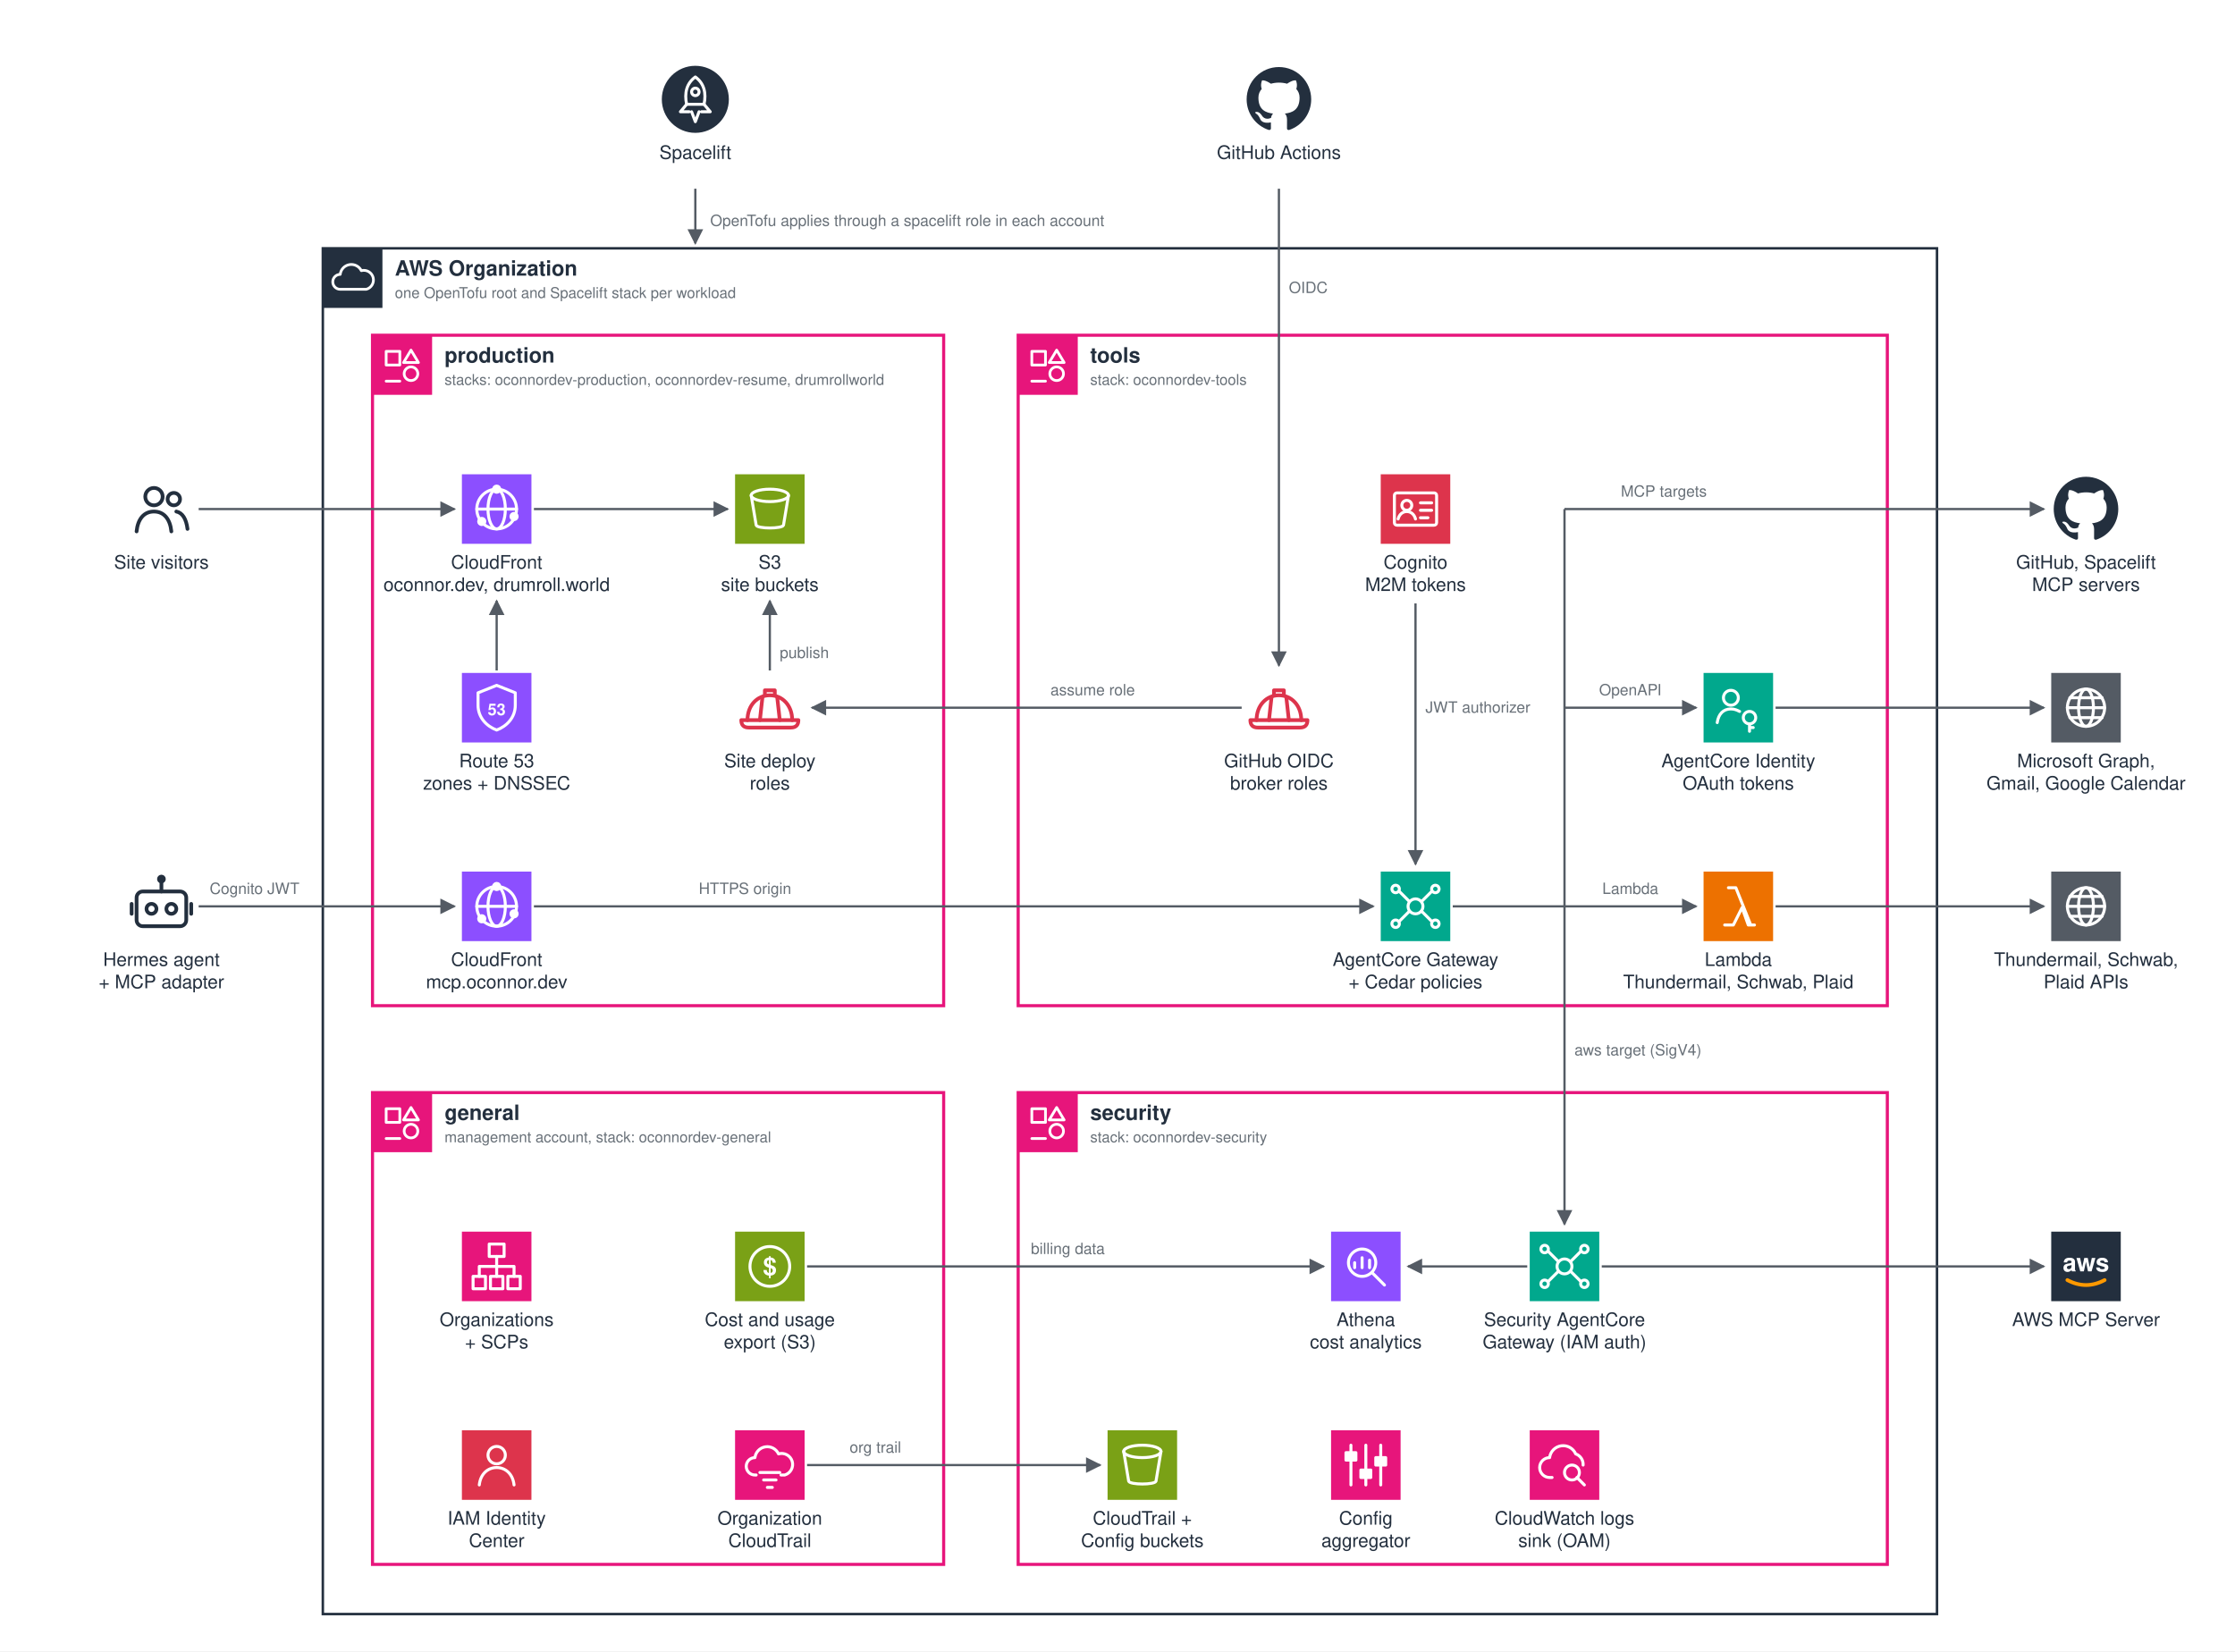
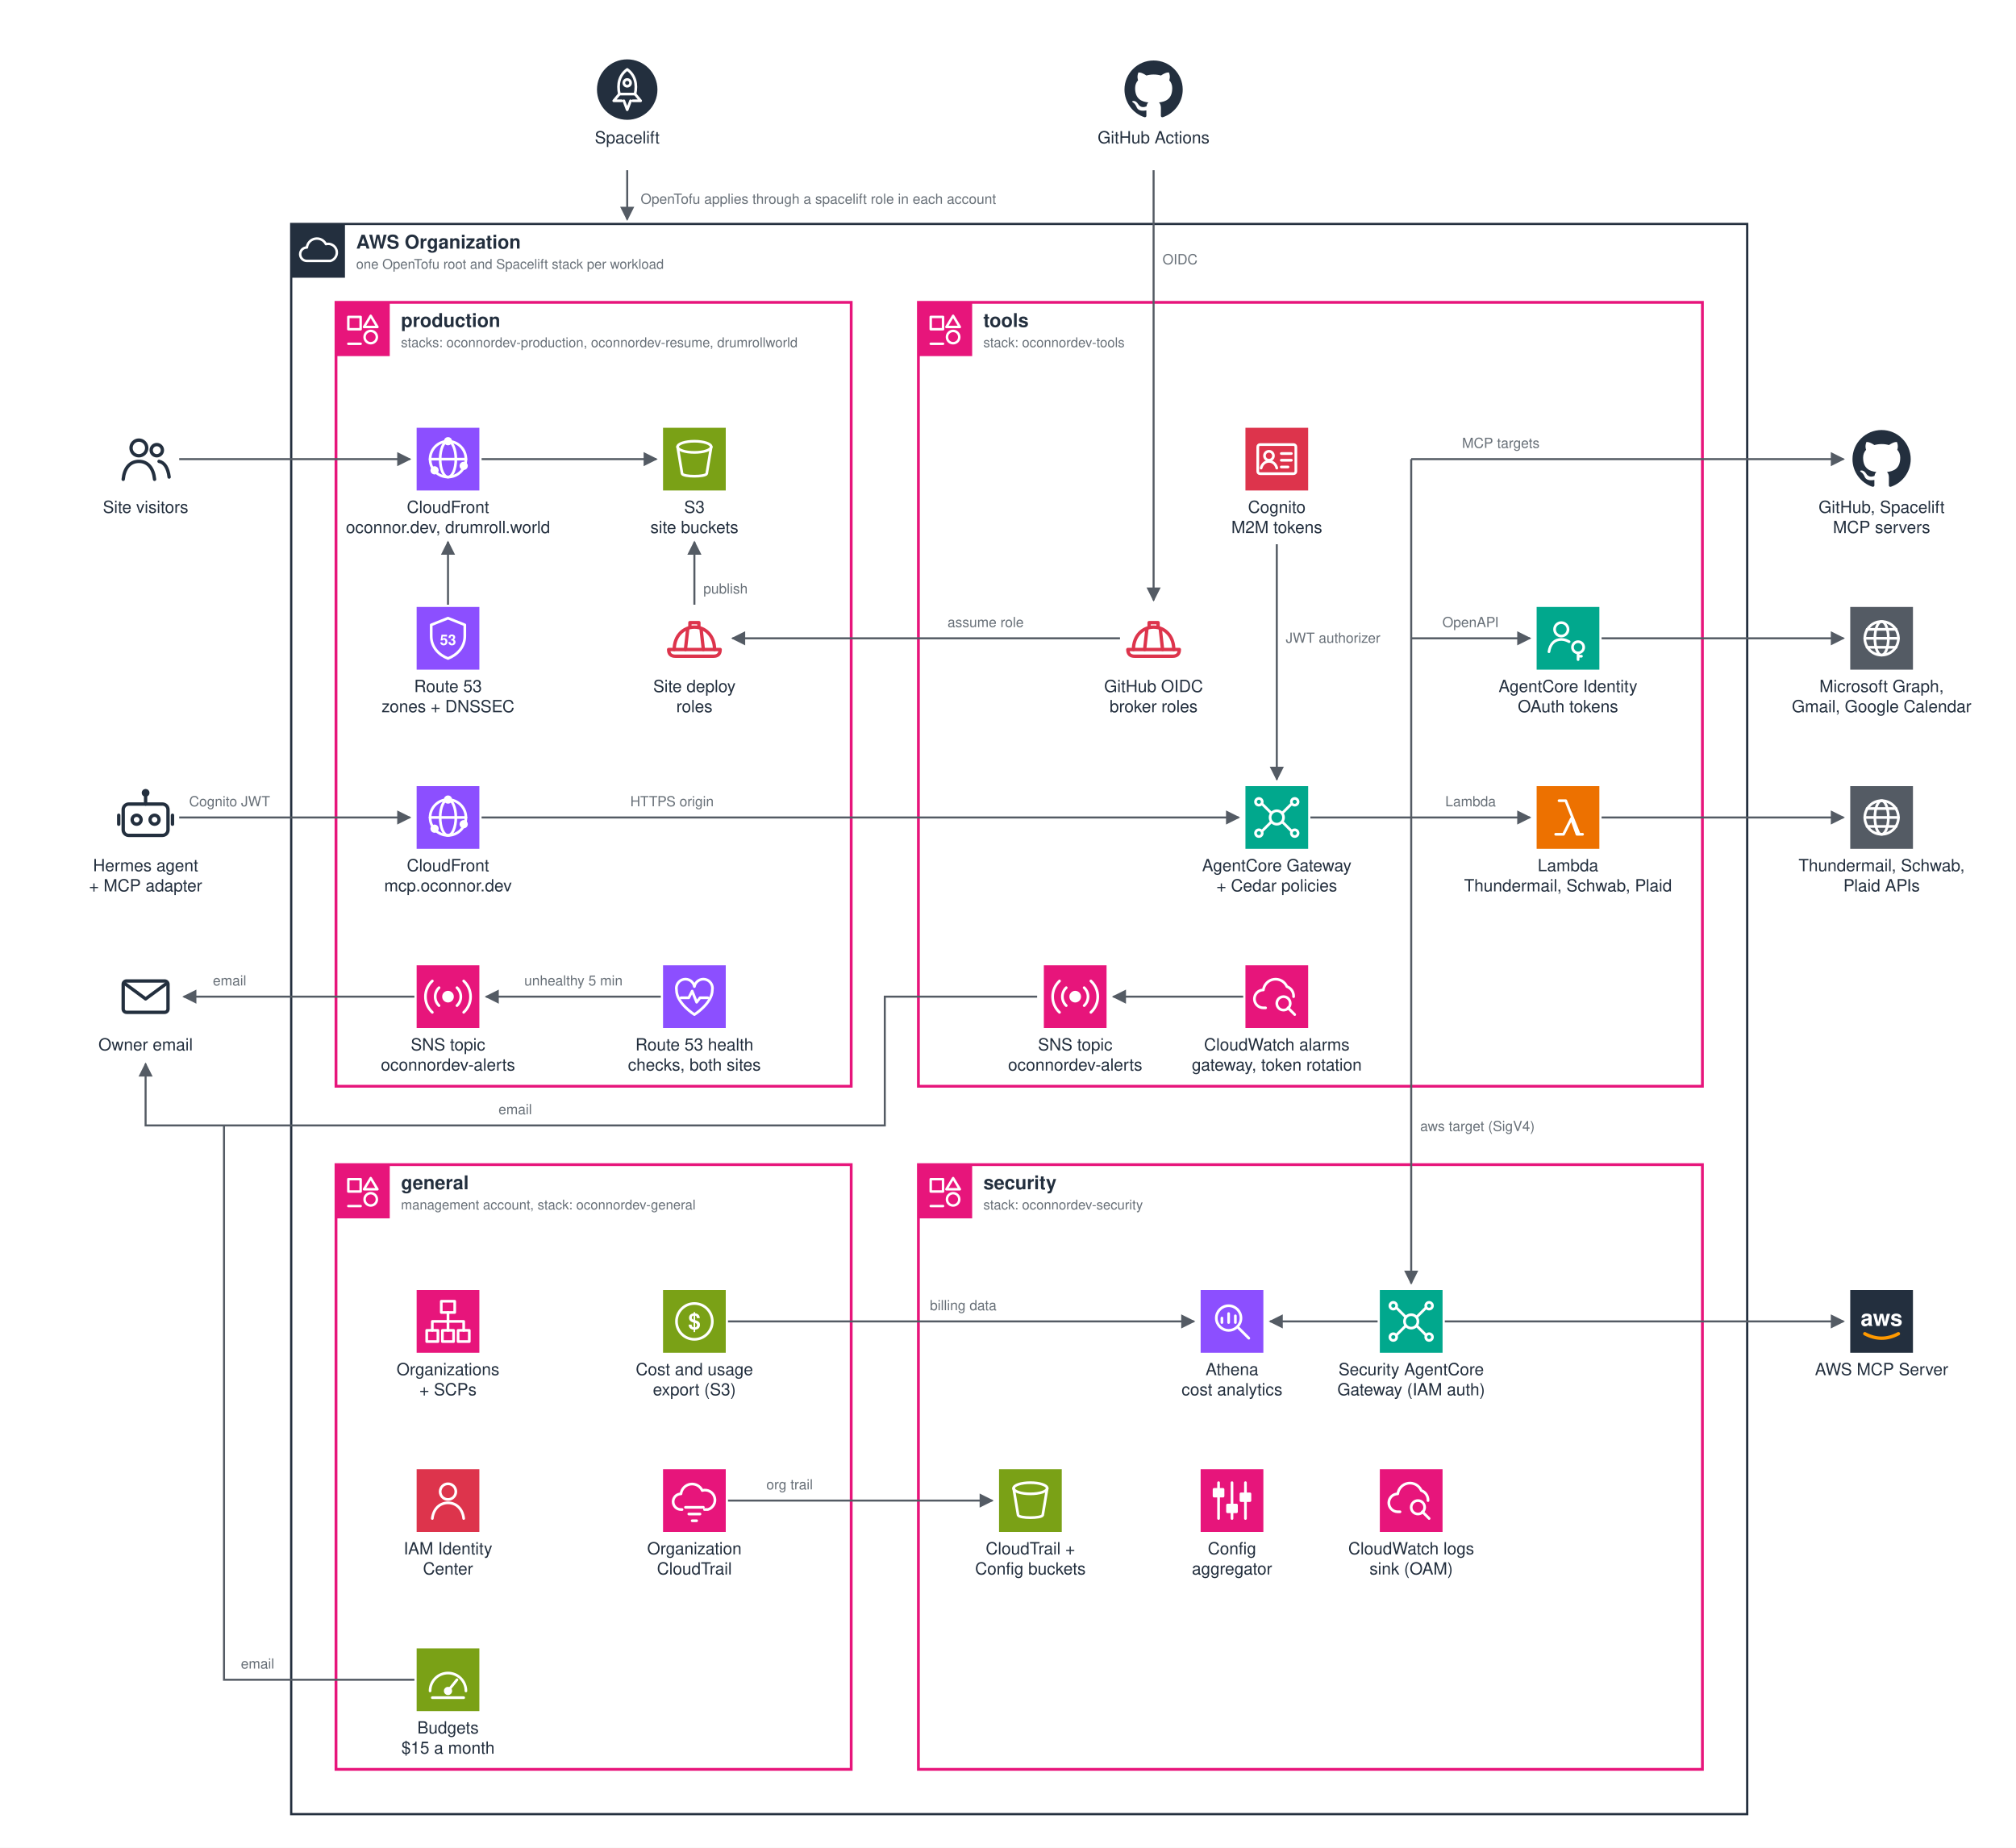
- <svg xmlns="http://www.w3.org/2000/svg" width="1800" height="1330" viewBox="0 0 1800 1330" font-family="Helvetica, Arial, sans-serif">
+ <svg xmlns="http://www.w3.org/2000/svg" width="1800" height="1650" viewBox="0 0 1800 1650" font-family="Helvetica, Arial, sans-serif">
  <defs>
    <marker id="arrow" viewBox="0 0 10 10" refX="9" refY="5" markerWidth="7" markerHeight="7" orient="auto-start-reverse">
      <path d="M0 0L10 5L0 10z" fill="#545B64" />
    </marker>
  </defs>
-   <rect width="1800" height="1330" fill="#fff" />
-   <rect x="260" y="200" width="1300" height="1100" fill="none" stroke="#232F3E" stroke-width="2" />
+   <rect width="1800" height="1650" fill="#fff" />
+   <rect x="260" y="200" width="1300" height="1420" fill="none" stroke="#232F3E" stroke-width="2" />
  <rect x="260" y="200" width="48" height="48" fill="#232F3E" />
  <g transform="translate(260,200)" fill="none" stroke="#fff" stroke-width="2.2" stroke-linecap="round" stroke-linejoin="round">
    <path d="M15 33h-1a6 6 0 010-12 9 9 0 0117-3 7 7 0 014 15z" />
  </g>
  <text x="318" y="222" font-size="17" text-anchor="start" fill="#232F3E" font-weight="600">AWS Organization</text>
  <text x="318" y="240" font-size="12" text-anchor="start" fill="#687078" font-weight="400">one OpenTofu root and Spacelift stack per workload</text>
-   <rect x="300" y="270" width="460" height="540" fill="none" stroke="#E7157B" stroke-width="2.5" />
+   <rect x="300" y="270" width="460" height="700" fill="none" stroke="#E7157B" stroke-width="2.5" />
  <rect x="300" y="270" width="48" height="48" fill="#E7157B" />
  <g transform="translate(300,270)" fill="none" stroke="#fff" stroke-width="2.2" stroke-linecap="round" stroke-linejoin="round">
    <rect x="11" y="13" width="11" height="11" />
    <path d="M31 12l6 10h-12z" />
    <circle cx="31" cy="31" r="5.5" />
    <path d="M11 37h11" />
  </g>
  <text x="358" y="292" font-size="17" text-anchor="start" fill="#232F3E" font-weight="600">production</text>
  <text x="358" y="310" font-size="12" text-anchor="start" fill="#687078" font-weight="400">stacks: oconnordev-production, oconnordev-resume, drumrollworld</text>
-   <rect x="820" y="270" width="700" height="540" fill="none" stroke="#E7157B" stroke-width="2.5" />
+   <rect x="820" y="270" width="700" height="700" fill="none" stroke="#E7157B" stroke-width="2.5" />
  <rect x="820" y="270" width="48" height="48" fill="#E7157B" />
  <g transform="translate(820,270)" fill="none" stroke="#fff" stroke-width="2.2" stroke-linecap="round" stroke-linejoin="round">
    <rect x="11" y="13" width="11" height="11" />
    <path d="M31 12l6 10h-12z" />
    <circle cx="31" cy="31" r="5.5" />
    <path d="M11 37h11" />
  </g>
  <text x="878" y="292" font-size="17" text-anchor="start" fill="#232F3E" font-weight="600">tools</text>
  <text x="878" y="310" font-size="12" text-anchor="start" fill="#687078" font-weight="400">stack: oconnordev-tools</text>
-   <rect x="300" y="880" width="460" height="380" fill="none" stroke="#E7157B" stroke-width="2.5" />
-   <rect x="300" y="880" width="48" height="48" fill="#E7157B" />
-   <g transform="translate(300,880)" fill="none" stroke="#fff" stroke-width="2.2" stroke-linecap="round" stroke-linejoin="round">
+   <rect x="300" y="1040" width="460" height="540" fill="none" stroke="#E7157B" stroke-width="2.5" />
+   <rect x="300" y="1040" width="48" height="48" fill="#E7157B" />
+   <g transform="translate(300,1040)" fill="none" stroke="#fff" stroke-width="2.2" stroke-linecap="round" stroke-linejoin="round">
    <rect x="11" y="13" width="11" height="11" />
    <path d="M31 12l6 10h-12z" />
    <circle cx="31" cy="31" r="5.5" />
    <path d="M11 37h11" />
  </g>
-   <text x="358" y="902" font-size="17" text-anchor="start" fill="#232F3E" font-weight="600">general</text>
-   <text x="358" y="920" font-size="12" text-anchor="start" fill="#687078" font-weight="400">management account, stack: oconnordev-general</text>
-   <rect x="820" y="880" width="700" height="380" fill="none" stroke="#E7157B" stroke-width="2.5" />
-   <rect x="820" y="880" width="48" height="48" fill="#E7157B" />
-   <g transform="translate(820,880)" fill="none" stroke="#fff" stroke-width="2.2" stroke-linecap="round" stroke-linejoin="round">
+   <text x="358" y="1062" font-size="17" text-anchor="start" fill="#232F3E" font-weight="600">general</text>
+   <text x="358" y="1080" font-size="12" text-anchor="start" fill="#687078" font-weight="400">management account, stack: oconnordev-general</text>
+   <rect x="820" y="1040" width="700" height="540" fill="none" stroke="#E7157B" stroke-width="2.5" />
+   <rect x="820" y="1040" width="48" height="48" fill="#E7157B" />
+   <g transform="translate(820,1040)" fill="none" stroke="#fff" stroke-width="2.2" stroke-linecap="round" stroke-linejoin="round">
    <rect x="11" y="13" width="11" height="11" />
    <path d="M31 12l6 10h-12z" />
    <circle cx="31" cy="31" r="5.5" />
    <path d="M11 37h11" />
  </g>
-   <text x="878" y="902" font-size="17" text-anchor="start" fill="#232F3E" font-weight="600">security</text>
-   <text x="878" y="920" font-size="12" text-anchor="start" fill="#687078" font-weight="400">stack: oconnordev-security</text>
+   <text x="878" y="1062" font-size="17" text-anchor="start" fill="#232F3E" font-weight="600">security</text>
+   <text x="878" y="1080" font-size="12" text-anchor="start" fill="#687078" font-weight="400">stack: oconnordev-security</text>
  <g transform="translate(102.0,382.0)" fill="none" stroke="#232F3E" stroke-width="3" stroke-linecap="round" stroke-linejoin="round">
    <circle cx="22" cy="18" r="7" />
    <path d="M8 46c1-10 6-16 14-16s13 6 14 16" />
    <circle cx="38" cy="20" r="5" />
    <path d="M40 30c5 1 8 6 9 14" />
  </g>
  <text x="130" y="458" font-size="15" text-anchor="middle" fill="#232F3E" font-weight="400">Site visitors</text>
  <g transform="translate(102.0,702.0)" fill="none" stroke="#232F3E" stroke-width="3" stroke-linecap="round" stroke-linejoin="round">
    <rect x="8" y="16" width="40" height="28" rx="5" />
    <circle cx="20" cy="30" r="4" />
    <circle cx="36" cy="30" r="4" />
    <path d="M28 16V8" />
    <circle cx="28" cy="6" r="2" fill="#232F3E" />
    <path d="M4 26v8M52 26v8" />
  </g>
  <text x="130" y="778" font-size="15" text-anchor="middle" fill="#232F3E" font-weight="400">Hermes agent</text>
  <text x="130" y="796" font-size="15" text-anchor="middle" fill="#232F3E" font-weight="400">+ MCP adapter</text>
+   <g transform="translate(102.0,862.0)" fill="none" stroke="#232F3E" stroke-width="3" stroke-linecap="round" stroke-linejoin="round">
+     <rect x="8" y="14" width="40" height="28" rx="3" />
+     <path d="M9 16l19 14 19-14" />
+   </g>
+   <text x="130" y="938" font-size="15" text-anchor="middle" fill="#232F3E" font-weight="400">Owner email</text>
  <g transform="translate(532.0,52.0)">
    <circle cx="28" cy="28" r="27" fill="#232F3E" />
    <g transform="translate(0,0)" fill="none" stroke="#fff" stroke-width="2.4" stroke-linecap="round" stroke-linejoin="round">
      <path d="M28 10c7 5 9 13 7 22h-14c-2-9 0-17 7-22z" />
      <circle cx="28" cy="22" r="3" />
      <path d="M21 32l-5 6h7M35 32l5 6h-7M25 38l3 8 3-8" />
    </g>
  </g>
  <text x="560" y="128" font-size="15" text-anchor="middle" fill="#232F3E" font-weight="400">Spacelift</text>
  <g transform="translate(1004,54) scale(3.25)">
    <path fill="#232F3E" d="M8 0C3.58 0 0 3.58 0 8c0 3.54 2.29 6.53 5.47 7.59.4.07.55-.17.55-.38 0-.19-.01-.82-.01-1.49-2.01.37-2.53-.49-2.69-.94-.09-.23-.48-.94-.82-1.13-.28-.15-.68-.52-.01-.53.63-.01 1.08.58 1.23.82.72 1.21 1.87.87 2.33.66.07-.52.28-.87.51-1.07-1.78-.2-3.64-.89-3.64-3.95 0-.87.31-1.59.82-2.15-.08-.2-.36-1.02.08-2.12 0 0 .67-.21 2.2.82.64-.18 1.32-.27 2-.27.68 0 1.36.09 2 .27 1.53-1.04 2.2-.82 2.2-.82.44 1.1.16 1.92.08 2.12.51.56.82 1.27.82 2.15 0 3.07-1.87 3.75-3.65 3.95.29.25.54.73.54 1.48 0 1.07-.01 1.93-.01 2.2 0 .21.15.46.55.38A8.013 8.013 0 0016 8c0-4.42-3.58-8-8-8z" />
  </g>
  <text x="1030" y="128" font-size="15" text-anchor="middle" fill="#232F3E" font-weight="400">GitHub Actions</text>
  <g transform="translate(1654,384) scale(3.25)">
    <path fill="#232F3E" d="M8 0C3.58 0 0 3.58 0 8c0 3.54 2.29 6.53 5.47 7.59.4.07.55-.17.55-.38 0-.19-.01-.82-.01-1.49-2.01.37-2.53-.49-2.69-.94-.09-.23-.48-.94-.82-1.13-.28-.15-.68-.52-.01-.53.63-.01 1.08.58 1.23.82.72 1.21 1.87.87 2.33.66.07-.52.28-.87.51-1.07-1.78-.2-3.64-.89-3.64-3.95 0-.87.31-1.59.82-2.15-.08-.2-.36-1.02.08-2.12 0 0 .67-.21 2.2.82.64-.18 1.32-.27 2-.27.68 0 1.36.09 2 .27 1.53-1.04 2.2-.82 2.2-.82.44 1.1.16 1.92.08 2.12.51.56.82 1.27.82 2.15 0 3.07-1.87 3.75-3.65 3.95.29.25.54.73.54 1.48 0 1.07-.01 1.93-.01 2.2 0 .21.15.46.55.38A8.013 8.013 0 0016 8c0-4.42-3.58-8-8-8z" />
  </g>
  <text x="1680" y="458" font-size="15" text-anchor="middle" fill="#232F3E" font-weight="400">GitHub, Spacelift</text>
  <text x="1680" y="476" font-size="15" text-anchor="middle" fill="#232F3E" font-weight="400">MCP servers</text>
  <g>
    <rect x="1652.0" y="542.0" width="56" height="56" fill="#545B64" />
    <g transform="translate(1652.0,542.0)" fill="none" stroke="#fff" stroke-width="2.4" stroke-linecap="round" stroke-linejoin="round">
      <circle cx="28" cy="28" r="15" />
      <ellipse cx="28" cy="28" rx="6" ry="15" />
      <path d="M13 28h30M15 20h26M15 36h26" />
    </g>
  </g>
  <text x="1680" y="618" font-size="15" text-anchor="middle" fill="#232F3E" font-weight="400">Microsoft Graph,</text>
  <text x="1680" y="636" font-size="15" text-anchor="middle" fill="#232F3E" font-weight="400">Gmail, Google Calendar</text>
  <g>
    <rect x="1652.0" y="702.0" width="56" height="56" fill="#545B64" />
    <g transform="translate(1652.0,702.0)" fill="none" stroke="#fff" stroke-width="2.4" stroke-linecap="round" stroke-linejoin="round">
      <circle cx="28" cy="28" r="15" />
      <ellipse cx="28" cy="28" rx="6" ry="15" />
      <path d="M13 28h30M15 20h26M15 36h26" />
    </g>
  </g>
  <text x="1680" y="778" font-size="15" text-anchor="middle" fill="#232F3E" font-weight="400">Thundermail, Schwab,</text>
  <text x="1680" y="796" font-size="15" text-anchor="middle" fill="#232F3E" font-weight="400">Plaid APIs</text>
  <g>
-     <rect x="1652.0" y="992.0" width="56" height="56" fill="#232F3E" />
-     <text x="1680" y="1024" font-size="20" font-weight="700" fill="#fff" text-anchor="middle" font-family="Helvetica, Arial, sans-serif">aws</text>
-     <path d="M1665 1031q15 8 30 0" fill="none" stroke="#FF9900" stroke-width="3" stroke-linecap="round" />
-   </g>
-   <text x="1680" y="1068" font-size="15" text-anchor="middle" fill="#232F3E" font-weight="400">AWS MCP Server</text>
+     <rect x="1652.0" y="1152.0" width="56" height="56" fill="#232F3E" />
+     <text x="1680" y="1184" font-size="20" font-weight="700" fill="#fff" text-anchor="middle" font-family="Helvetica, Arial, sans-serif">aws</text>
+     <path d="M1665 1191q15 8 30 0" fill="none" stroke="#FF9900" stroke-width="3" stroke-linecap="round" />
+   </g>
+   <text x="1680" y="1228" font-size="15" text-anchor="middle" fill="#232F3E" font-weight="400">AWS MCP Server</text>
  <g>
    <rect x="372.0" y="382.0" width="56" height="56" fill="#8C4FFF" />
    <g transform="translate(372.0,382.0)" fill="none" stroke="#fff" stroke-width="2.4" stroke-linecap="round" stroke-linejoin="round">
      <circle cx="28" cy="28" r="16" />
      <ellipse cx="28" cy="28" rx="7" ry="16" />
      <path d="M12 28h32" />
      <circle cx="28" cy="12" r="2.5" fill="#fff" />
      <circle cx="42" cy="34" r="2.5" fill="#fff" />
      <circle cx="16" cy="38" r="2.5" fill="#fff" />
    </g>
  </g>
  <text x="400" y="458" font-size="15" text-anchor="middle" fill="#232F3E" font-weight="400">CloudFront</text>
  <text x="400" y="476" font-size="15" text-anchor="middle" fill="#232F3E" font-weight="400">oconnor.dev, drumroll.world</text>
  <g>
    <rect x="592.0" y="382.0" width="56" height="56" fill="#7AA116" />
    <g transform="translate(592.0,382.0)" fill="none" stroke="#fff" stroke-width="2.4" stroke-linecap="round" stroke-linejoin="round">
      <ellipse cx="28" cy="17" rx="15" ry="5" />
      <path d="M13 17l4 24c1 3 21 3 22 0l4-24" />
    </g>
  </g>
  <text x="620" y="458" font-size="15" text-anchor="middle" fill="#232F3E" font-weight="400">S3</text>
  <text x="620" y="476" font-size="15" text-anchor="middle" fill="#232F3E" font-weight="400">site buckets</text>
  <g>
    <rect x="372.0" y="542.0" width="56" height="56" fill="#8C4FFF" />
    <g transform="translate(372.0,542.0)" fill="none" stroke="#fff" stroke-width="2.4" stroke-linecap="round" stroke-linejoin="round">
      <path d="M28 10l15 6v10c0 10-7 17-15 20-8-3-15-10-15-20V16z" />
      <text x="28" y="34" font-size="13" font-weight="700" fill="#fff" stroke="none" text-anchor="middle" font-family="Helvetica, Arial, sans-serif">53</text>
    </g>
  </g>
  <text x="400" y="618" font-size="15" text-anchor="middle" fill="#232F3E" font-weight="400">Route 53</text>
  <text x="400" y="636" font-size="15" text-anchor="middle" fill="#232F3E" font-weight="400">zones + DNSSEC</text>
  <g transform="translate(592.0,542.0)" fill="none" stroke="#DD344C" stroke-width="3" stroke-linecap="round" stroke-linejoin="round">
    <path d="M10 38c0-12 8-20 18-20s18 8 18 20" />
    <path d="M24 18v-4h8v4" />
    <path d="M5 38h46c0 4-2 6-6 6H11c-4 0-6-2-6-6z" />
    <path d="M22 20l-2 18M34 20l2 18" />
  </g>
  <text x="620" y="618" font-size="15" text-anchor="middle" fill="#232F3E" font-weight="400">Site deploy</text>
  <text x="620" y="636" font-size="15" text-anchor="middle" fill="#232F3E" font-weight="400">roles</text>
  <g>
    <rect x="372.0" y="702.0" width="56" height="56" fill="#8C4FFF" />
    <g transform="translate(372.0,702.0)" fill="none" stroke="#fff" stroke-width="2.4" stroke-linecap="round" stroke-linejoin="round">
      <circle cx="28" cy="28" r="16" />
      <ellipse cx="28" cy="28" rx="7" ry="16" />
      <path d="M12 28h32" />
      <circle cx="28" cy="12" r="2.5" fill="#fff" />
      <circle cx="42" cy="34" r="2.5" fill="#fff" />
      <circle cx="16" cy="38" r="2.5" fill="#fff" />
    </g>
  </g>
  <text x="400" y="778" font-size="15" text-anchor="middle" fill="#232F3E" font-weight="400">CloudFront</text>
  <text x="400" y="796" font-size="15" text-anchor="middle" fill="#232F3E" font-weight="400">mcp.oconnor.dev</text>
+   <g>
+     <rect x="372.0" y="862.0" width="56" height="56" fill="#E7157B" />
+     <g transform="translate(372.0,862.0)" fill="none" stroke="#fff" stroke-width="2.4" stroke-linecap="round" stroke-linejoin="round">
+       <circle cx="28" cy="28" r="4" fill="#fff" />
+       <path d="M20 20a11 11 0 000 16M36 20a11 11 0 010 16" />
+       <path d="M14 14a19 19 0 000 28M42 14a19 19 0 010 28" />
+     </g>
+   </g>
+   <text x="400" y="938" font-size="15" text-anchor="middle" fill="#232F3E" font-weight="400">SNS topic</text>
+   <text x="400" y="956" font-size="15" text-anchor="middle" fill="#232F3E" font-weight="400">oconnordev-alerts</text>
+   <g>
+     <rect x="592.0" y="862.0" width="56" height="56" fill="#8C4FFF" />
+     <g transform="translate(592.0,862.0)" fill="none" stroke="#fff" stroke-width="2.4" stroke-linecap="round" stroke-linejoin="round">
+       <path d="M28 44S12 34 12 22a8 8 0 0116-3 8 8 0 0116 3c0 12-16 22-16 22z" />
+       <path d="M16 29h7l3-6 4 10 3-4h7" />
+     </g>
+   </g>
+   <text x="620" y="938" font-size="15" text-anchor="middle" fill="#232F3E" font-weight="400">Route 53 health</text>
+   <text x="620" y="956" font-size="15" text-anchor="middle" fill="#232F3E" font-weight="400">checks, both sites</text>
  <g transform="translate(1002.0,542.0)" fill="none" stroke="#DD344C" stroke-width="3" stroke-linecap="round" stroke-linejoin="round">
    <path d="M10 38c0-12 8-20 18-20s18 8 18 20" />
    <path d="M24 18v-4h8v4" />
    <path d="M5 38h46c0 4-2 6-6 6H11c-4 0-6-2-6-6z" />
    <path d="M22 20l-2 18M34 20l2 18" />
  </g>
  <text x="1030" y="618" font-size="15" text-anchor="middle" fill="#232F3E" font-weight="400">GitHub OIDC</text>
  <text x="1030" y="636" font-size="15" text-anchor="middle" fill="#232F3E" font-weight="400">broker roles</text>
  <g>
    <rect x="1112.0" y="382.0" width="56" height="56" fill="#DD344C" />
    <g transform="translate(1112.0,382.0)" fill="none" stroke="#fff" stroke-width="2.4" stroke-linecap="round" stroke-linejoin="round">
      <rect x="11" y="15" width="34" height="26" rx="2" />
      <circle cx="21" cy="25" r="4" />
      <path d="M14 36c1-4 4-6 7-6s6 2 7 6M32 23h9M32 29h9M32 35h6" />
    </g>
  </g>
  <text x="1140" y="458" font-size="15" text-anchor="middle" fill="#232F3E" font-weight="400">Cognito</text>
  <text x="1140" y="476" font-size="15" text-anchor="middle" fill="#232F3E" font-weight="400">M2M tokens</text>
  <g>
    <rect x="1112.0" y="702.0" width="56" height="56" fill="#01A88D" />
    <g transform="translate(1112.0,702.0)" fill="none" stroke="#fff" stroke-width="2.4" stroke-linecap="round" stroke-linejoin="round">
      <circle cx="28" cy="28" r="6" />
      <circle cx="12" cy="14" r="3" />
      <circle cx="44" cy="14" r="3" />
      <circle cx="12" cy="42" r="3" />
      <circle cx="44" cy="42" r="3" />
      <path d="M15 16l8 8M41 16l-8 8M15 40l8-8M41 40l-8-8" />
    </g>
  </g>
  <text x="1140" y="778" font-size="15" text-anchor="middle" fill="#232F3E" font-weight="400">AgentCore Gateway</text>
  <text x="1140" y="796" font-size="15" text-anchor="middle" fill="#232F3E" font-weight="400">+ Cedar policies</text>
  <g>
    <rect x="1372.0" y="542.0" width="56" height="56" fill="#01A88D" />
    <g transform="translate(1372.0,542.0)" fill="none" stroke="#fff" stroke-width="2.4" stroke-linecap="round" stroke-linejoin="round">
      <circle cx="22" cy="20" r="6" />
      <path d="M11 40c1-7 5-11 11-11 3 0 5 1 7 2" />
      <circle cx="37" cy="36" r="5" />
      <path d="M37 41v6M37 44h3" />
    </g>
  </g>
  <text x="1400" y="618" font-size="15" text-anchor="middle" fill="#232F3E" font-weight="400">AgentCore Identity</text>
  <text x="1400" y="636" font-size="15" text-anchor="middle" fill="#232F3E" font-weight="400">OAuth tokens</text>
  <g>
    <rect x="1372.0" y="702.0" width="56" height="56" fill="#ED7100" />
    <g transform="translate(1372.0,702.0)" fill="none" stroke="#fff" stroke-width="2.4" stroke-linecap="round" stroke-linejoin="round">
      <path d="M17 43h7l7-14 5 14h5M20 13h6l12 30" />
    </g>
  </g>
  <text x="1400" y="778" font-size="15" text-anchor="middle" fill="#232F3E" font-weight="400">Lambda</text>
  <text x="1400" y="796" font-size="15" text-anchor="middle" fill="#232F3E" font-weight="400">Thundermail, Schwab, Plaid</text>
  <g>
-     <rect x="372.0" y="992.0" width="56" height="56" fill="#E7157B" />
-     <g transform="translate(372.0,992.0)" fill="none" stroke="#fff" stroke-width="2.4" stroke-linecap="round" stroke-linejoin="round">
+     <rect x="932.0" y="862.0" width="56" height="56" fill="#E7157B" />
+     <g transform="translate(932.0,862.0)" fill="none" stroke="#fff" stroke-width="2.4" stroke-linecap="round" stroke-linejoin="round">
+       <circle cx="28" cy="28" r="4" fill="#fff" />
+       <path d="M20 20a11 11 0 000 16M36 20a11 11 0 010 16" />
+       <path d="M14 14a19 19 0 000 28M42 14a19 19 0 010 28" />
+     </g>
+   </g>
+   <text x="960" y="938" font-size="15" text-anchor="middle" fill="#232F3E" font-weight="400">SNS topic</text>
+   <text x="960" y="956" font-size="15" text-anchor="middle" fill="#232F3E" font-weight="400">oconnordev-alerts</text>
+   <g>
+     <rect x="1112.0" y="862.0" width="56" height="56" fill="#E7157B" />
+     <g transform="translate(1112.0,862.0)" fill="none" stroke="#fff" stroke-width="2.4" stroke-linecap="round" stroke-linejoin="round">
+       <path d="M18 38h-2a8 8 0 010-16 11 11 0 0121-3 9 9 0 016 9" />
+       <circle cx="34" cy="34" r="6" />
+       <path d="M38 38l6 6" />
+     </g>
+   </g>
+   <text x="1140" y="938" font-size="15" text-anchor="middle" fill="#232F3E" font-weight="400">CloudWatch alarms</text>
+   <text x="1140" y="956" font-size="15" text-anchor="middle" fill="#232F3E" font-weight="400">gateway, token rotation</text>
+   <g>
+     <rect x="372.0" y="1152.0" width="56" height="56" fill="#E7157B" />
+     <g transform="translate(372.0,1152.0)" fill="none" stroke="#fff" stroke-width="2.4" stroke-linecap="round" stroke-linejoin="round">
      <rect x="22" y="10" width="12" height="10" />
      <rect x="9" y="36" width="10" height="10" />
      <rect x="23" y="36" width="10" height="10" />
      <rect x="37" y="36" width="10" height="10" />
      <path d="M28 20v8M14 36v-8h28v8M28 28v8" />
    </g>
  </g>
-   <text x="400" y="1068" font-size="15" text-anchor="middle" fill="#232F3E" font-weight="400">Organizations</text>
-   <text x="400" y="1086" font-size="15" text-anchor="middle" fill="#232F3E" font-weight="400">+ SCPs</text>
-   <g>
-     <rect x="372.0" y="1152.0" width="56" height="56" fill="#DD344C" />
-     <g transform="translate(372.0,1152.0)" fill="none" stroke="#fff" stroke-width="2.4" stroke-linecap="round" stroke-linejoin="round">
+   <text x="400" y="1228" font-size="15" text-anchor="middle" fill="#232F3E" font-weight="400">Organizations</text>
+   <text x="400" y="1246" font-size="15" text-anchor="middle" fill="#232F3E" font-weight="400">+ SCPs</text>
+   <g>
+     <rect x="372.0" y="1312.0" width="56" height="56" fill="#DD344C" />
+     <g transform="translate(372.0,1312.0)" fill="none" stroke="#fff" stroke-width="2.4" stroke-linecap="round" stroke-linejoin="round">
      <circle cx="28" cy="20" r="7" />
      <path d="M14 44c1-9 7-14 14-14s13 5 14 14" />
    </g>
  </g>
-   <text x="400" y="1228" font-size="15" text-anchor="middle" fill="#232F3E" font-weight="400">IAM Identity</text>
-   <text x="400" y="1246" font-size="15" text-anchor="middle" fill="#232F3E" font-weight="400">Center</text>
-   <g>
-     <rect x="592.0" y="992.0" width="56" height="56" fill="#7AA116" />
-     <g transform="translate(592.0,992.0)" fill="none" stroke="#fff" stroke-width="2.4" stroke-linecap="round" stroke-linejoin="round">
+   <text x="400" y="1388" font-size="15" text-anchor="middle" fill="#232F3E" font-weight="400">IAM Identity</text>
+   <text x="400" y="1406" font-size="15" text-anchor="middle" fill="#232F3E" font-weight="400">Center</text>
+   <g>
+     <rect x="592.0" y="1152.0" width="56" height="56" fill="#7AA116" />
+     <g transform="translate(592.0,1152.0)" fill="none" stroke="#fff" stroke-width="2.4" stroke-linecap="round" stroke-linejoin="round">
      <circle cx="28" cy="28" r="16" />
      <text x="28" y="35" font-size="20" font-weight="700" fill="#fff" stroke="none" text-anchor="middle" font-family="Helvetica, Arial, sans-serif">$</text>
    </g>
  </g>
-   <text x="620" y="1068" font-size="15" text-anchor="middle" fill="#232F3E" font-weight="400">Cost and usage</text>
-   <text x="620" y="1086" font-size="15" text-anchor="middle" fill="#232F3E" font-weight="400">export (S3)</text>
-   <g>
-     <rect x="592.0" y="1152.0" width="56" height="56" fill="#E7157B" />
-     <g transform="translate(592.0,1152.0)" fill="none" stroke="#fff" stroke-width="2.4" stroke-linecap="round" stroke-linejoin="round">
+   <text x="620" y="1228" font-size="15" text-anchor="middle" fill="#232F3E" font-weight="400">Cost and usage</text>
+   <text x="620" y="1246" font-size="15" text-anchor="middle" fill="#232F3E" font-weight="400">export (S3)</text>
+   <g>
+     <rect x="592.0" y="1312.0" width="56" height="56" fill="#E7157B" />
+     <g transform="translate(592.0,1312.0)" fill="none" stroke="#fff" stroke-width="2.4" stroke-linecap="round" stroke-linejoin="round">
      <path d="M17 36h-1a7 7 0 010-14 10 10 0 0119-3 8 8 0 015 17h-3" />
      <path d="M20 34h16M23 40h10M26 46h4" />
    </g>
  </g>
-   <text x="620" y="1228" font-size="15" text-anchor="middle" fill="#232F3E" font-weight="400">Organization</text>
-   <text x="620" y="1246" font-size="15" text-anchor="middle" fill="#232F3E" font-weight="400">CloudTrail</text>
-   <g>
-     <rect x="1072.0" y="992.0" width="56" height="56" fill="#8C4FFF" />
-     <g transform="translate(1072.0,992.0)" fill="none" stroke="#fff" stroke-width="2.4" stroke-linecap="round" stroke-linejoin="round">
+   <text x="620" y="1388" font-size="15" text-anchor="middle" fill="#232F3E" font-weight="400">Organization</text>
+   <text x="620" y="1406" font-size="15" text-anchor="middle" fill="#232F3E" font-weight="400">CloudTrail</text>
+   <g>
+     <rect x="372.0" y="1472.0" width="56" height="56" fill="#7AA116" />
+     <g transform="translate(372.0,1472.0)" fill="none" stroke="#fff" stroke-width="2.4" stroke-linecap="round" stroke-linejoin="round">
+       <path d="M12 38a16 16 0 0132 0" />
+       <path d="M28 38l8-10" />
+       <circle cx="28" cy="38" r="2.5" fill="#fff" />
+       <path d="M14 44h28" />
+     </g>
+   </g>
+   <text x="400" y="1548" font-size="15" text-anchor="middle" fill="#232F3E" font-weight="400">Budgets</text>
+   <text x="400" y="1566" font-size="15" text-anchor="middle" fill="#232F3E" font-weight="400">$15 a month</text>
+   <g>
+     <rect x="1072.0" y="1152.0" width="56" height="56" fill="#8C4FFF" />
+     <g transform="translate(1072.0,1152.0)" fill="none" stroke="#fff" stroke-width="2.4" stroke-linecap="round" stroke-linejoin="round">
      <circle cx="25" cy="25" r="11" />
      <path d="M33 33l10 10" />
      <path d="M19 29v-4M25 29v-8M31 29v-6" />
    </g>
  </g>
-   <text x="1100" y="1068" font-size="15" text-anchor="middle" fill="#232F3E" font-weight="400">Athena</text>
-   <text x="1100" y="1086" font-size="15" text-anchor="middle" fill="#232F3E" font-weight="400">cost analytics</text>
-   <g>
-     <rect x="1232.0" y="992.0" width="56" height="56" fill="#01A88D" />
-     <g transform="translate(1232.0,992.0)" fill="none" stroke="#fff" stroke-width="2.4" stroke-linecap="round" stroke-linejoin="round">
+   <text x="1100" y="1228" font-size="15" text-anchor="middle" fill="#232F3E" font-weight="400">Athena</text>
+   <text x="1100" y="1246" font-size="15" text-anchor="middle" fill="#232F3E" font-weight="400">cost analytics</text>
+   <g>
+     <rect x="1232.0" y="1152.0" width="56" height="56" fill="#01A88D" />
+     <g transform="translate(1232.0,1152.0)" fill="none" stroke="#fff" stroke-width="2.4" stroke-linecap="round" stroke-linejoin="round">
      <circle cx="28" cy="28" r="6" />
      <circle cx="12" cy="14" r="3" />
      <circle cx="44" cy="14" r="3" />
      <circle cx="12" cy="42" r="3" />
      <circle cx="44" cy="42" r="3" />
      <path d="M15 16l8 8M41 16l-8 8M15 40l8-8M41 40l-8-8" />
    </g>
  </g>
-   <text x="1260" y="1068" font-size="15" text-anchor="middle" fill="#232F3E" font-weight="400">Security AgentCore</text>
-   <text x="1260" y="1086" font-size="15" text-anchor="middle" fill="#232F3E" font-weight="400">Gateway (IAM auth)</text>
-   <g>
-     <rect x="892.0" y="1152.0" width="56" height="56" fill="#7AA116" />
-     <g transform="translate(892.0,1152.0)" fill="none" stroke="#fff" stroke-width="2.4" stroke-linecap="round" stroke-linejoin="round">
+   <text x="1260" y="1228" font-size="15" text-anchor="middle" fill="#232F3E" font-weight="400">Security AgentCore</text>
+   <text x="1260" y="1246" font-size="15" text-anchor="middle" fill="#232F3E" font-weight="400">Gateway (IAM auth)</text>
+   <g>
+     <rect x="892.0" y="1312.0" width="56" height="56" fill="#7AA116" />
+     <g transform="translate(892.0,1312.0)" fill="none" stroke="#fff" stroke-width="2.4" stroke-linecap="round" stroke-linejoin="round">
      <ellipse cx="28" cy="17" rx="15" ry="5" />
      <path d="M13 17l4 24c1 3 21 3 22 0l4-24" />
    </g>
  </g>
-   <text x="920" y="1228" font-size="15" text-anchor="middle" fill="#232F3E" font-weight="400">CloudTrail +</text>
-   <text x="920" y="1246" font-size="15" text-anchor="middle" fill="#232F3E" font-weight="400">Config buckets</text>
-   <g>
-     <rect x="1072.0" y="1152.0" width="56" height="56" fill="#E7157B" />
-     <g transform="translate(1072.0,1152.0)" fill="none" stroke="#fff" stroke-width="2.4" stroke-linecap="round" stroke-linejoin="round">
+   <text x="920" y="1388" font-size="15" text-anchor="middle" fill="#232F3E" font-weight="400">CloudTrail +</text>
+   <text x="920" y="1406" font-size="15" text-anchor="middle" fill="#232F3E" font-weight="400">Config buckets</text>
+   <g>
+     <rect x="1072.0" y="1312.0" width="56" height="56" fill="#E7157B" />
+     <g transform="translate(1072.0,1312.0)" fill="none" stroke="#fff" stroke-width="2.4" stroke-linecap="round" stroke-linejoin="round">
      <path d="M16 12v32M28 12v32M40 12v32" />
      <rect x="12" y="18" width="8" height="6" fill="#fff" />
      <rect x="24" y="32" width="8" height="6" fill="#fff" />
      <rect x="36" y="22" width="8" height="6" fill="#fff" />
    </g>
  </g>
-   <text x="1100" y="1228" font-size="15" text-anchor="middle" fill="#232F3E" font-weight="400">Config</text>
-   <text x="1100" y="1246" font-size="15" text-anchor="middle" fill="#232F3E" font-weight="400">aggregator</text>
-   <g>
-     <rect x="1232.0" y="1152.0" width="56" height="56" fill="#E7157B" />
-     <g transform="translate(1232.0,1152.0)" fill="none" stroke="#fff" stroke-width="2.4" stroke-linecap="round" stroke-linejoin="round">
+   <text x="1100" y="1388" font-size="15" text-anchor="middle" fill="#232F3E" font-weight="400">Config</text>
+   <text x="1100" y="1406" font-size="15" text-anchor="middle" fill="#232F3E" font-weight="400">aggregator</text>
+   <g>
+     <rect x="1232.0" y="1312.0" width="56" height="56" fill="#E7157B" />
+     <g transform="translate(1232.0,1312.0)" fill="none" stroke="#fff" stroke-width="2.4" stroke-linecap="round" stroke-linejoin="round">
      <path d="M18 38h-2a8 8 0 010-16 11 11 0 0121-3 9 9 0 016 9" />
      <circle cx="34" cy="34" r="6" />
      <path d="M38 38l6 6" />
    </g>
  </g>
-   <text x="1260" y="1228" font-size="15" text-anchor="middle" fill="#232F3E" font-weight="400">CloudWatch logs</text>
-   <text x="1260" y="1246" font-size="15" text-anchor="middle" fill="#232F3E" font-weight="400">sink (OAM)</text>
+   <text x="1260" y="1388" font-size="15" text-anchor="middle" fill="#232F3E" font-weight="400">CloudWatch logs</text>
+   <text x="1260" y="1406" font-size="15" text-anchor="middle" fill="#232F3E" font-weight="400">sink (OAM)</text>
  <path d="M160,410 L366,410" fill="none" stroke="#545B64" stroke-width="1.8" marker-end="url(#arrow)" />
  <path d="M430,410 L586,410" fill="none" stroke="#545B64" stroke-width="1.8" marker-end="url(#arrow)" />
  <path d="M400,540 L400,484" fill="none" stroke="#545B64" stroke-width="1.8" marker-end="url(#arrow)" />
  <path d="M620,540 L620,484" fill="none" stroke="#545B64" stroke-width="1.8" marker-end="url(#arrow)" />
  <text x="628" y="530" font-size="12.5" text-anchor="start" fill="#687078" font-weight="400" stroke="#fff" stroke-width="4" paint-order="stroke">publish</text>
  <path d="M160,730 L366,730" fill="none" stroke="#545B64" stroke-width="1.8" marker-end="url(#arrow)" />
  <text x="205" y="720" font-size="12.5" text-anchor="middle" fill="#687078" font-weight="400" stroke="#fff" stroke-width="4" paint-order="stroke">Cognito JWT</text>
  <path d="M430,730 L1106,730" fill="none" stroke="#545B64" stroke-width="1.8" marker-end="url(#arrow)" />
  <text x="600" y="720" font-size="12.5" text-anchor="middle" fill="#687078" font-weight="400" stroke="#fff" stroke-width="4" paint-order="stroke">HTTPS origin</text>
  <path d="M560,152 L560,196" fill="none" stroke="#545B64" stroke-width="1.8" marker-end="url(#arrow)" />
  <text x="572" y="182" font-size="12.5" text-anchor="start" fill="#687078" font-weight="400" stroke="#fff" stroke-width="4" paint-order="stroke">OpenTofu applies through a spacelift role in each account</text>
  <path d="M1030,152 L1030,536" fill="none" stroke="#545B64" stroke-width="1.8" marker-end="url(#arrow)" />
  <text x="1038" y="236" font-size="12.5" text-anchor="start" fill="#687078" font-weight="400" stroke="#fff" stroke-width="4" paint-order="stroke">OIDC</text>
  <path d="M1000,570 L654,570" fill="none" stroke="#545B64" stroke-width="1.8" marker-end="url(#arrow)" />
  <text x="880" y="560" font-size="12.5" text-anchor="middle" fill="#687078" font-weight="400" stroke="#fff" stroke-width="4" paint-order="stroke">assume role</text>
  <path d="M1140,486 L1140,696" fill="none" stroke="#545B64" stroke-width="1.8" marker-end="url(#arrow)" />
  <text x="1148" y="574" font-size="12.5" text-anchor="start" fill="#687078" font-weight="400" stroke="#fff" stroke-width="4" paint-order="stroke">JWT authorizer</text>
  <path d="M1170,730 L1260,730" fill="none" stroke="#545B64" stroke-width="1.8" />
  <path d="M1260,410 L1260,730" fill="none" stroke="#545B64" stroke-width="1.8" />
  <path d="M1260,410 L1646,410" fill="none" stroke="#545B64" stroke-width="1.8" marker-end="url(#arrow)" />
  <text x="1340" y="400" font-size="12.5" text-anchor="middle" fill="#687078" font-weight="400" stroke="#fff" stroke-width="4" paint-order="stroke">MCP targets</text>
  <path d="M1260,570 L1366,570" fill="none" stroke="#545B64" stroke-width="1.8" marker-end="url(#arrow)" />
  <text x="1313" y="560" font-size="12.5" text-anchor="middle" fill="#687078" font-weight="400" stroke="#fff" stroke-width="4" paint-order="stroke">OpenAPI</text>
  <path d="M1430,570 L1646,570" fill="none" stroke="#545B64" stroke-width="1.8" marker-end="url(#arrow)" />
  <path d="M1260,730 L1366,730" fill="none" stroke="#545B64" stroke-width="1.8" marker-end="url(#arrow)" />
  <text x="1313" y="720" font-size="12.5" text-anchor="middle" fill="#687078" font-weight="400" stroke="#fff" stroke-width="4" paint-order="stroke">Lambda</text>
  <path d="M1430,730 L1646,730" fill="none" stroke="#545B64" stroke-width="1.8" marker-end="url(#arrow)" />
-   <path d="M1260,730 L1260,986" fill="none" stroke="#545B64" stroke-width="1.8" marker-end="url(#arrow)" />
-   <text x="1268" y="850" font-size="12.5" text-anchor="start" fill="#687078" font-weight="400" stroke="#fff" stroke-width="4" paint-order="stroke">aws target (SigV4)</text>
-   <path d="M1290,1020 L1646,1020" fill="none" stroke="#545B64" stroke-width="1.8" marker-end="url(#arrow)" />
-   <path d="M1230,1020 L1134,1020" fill="none" stroke="#545B64" stroke-width="1.8" marker-end="url(#arrow)" />
-   <path d="M650,1020 L1066,1020" fill="none" stroke="#545B64" stroke-width="1.8" marker-end="url(#arrow)" />
-   <text x="860" y="1010" font-size="12.5" text-anchor="middle" fill="#687078" font-weight="400" stroke="#fff" stroke-width="4" paint-order="stroke">billing data</text>
-   <path d="M650,1180 L886,1180" fill="none" stroke="#545B64" stroke-width="1.8" marker-end="url(#arrow)" />
-   <text x="705" y="1170" font-size="12.5" text-anchor="middle" fill="#687078" font-weight="400" stroke="#fff" stroke-width="4" paint-order="stroke">org trail</text>
+   <path d="M1260,730 L1260,1146" fill="none" stroke="#545B64" stroke-width="1.8" marker-end="url(#arrow)" />
+   <text x="1268" y="1010" font-size="12.5" text-anchor="start" fill="#687078" font-weight="400" stroke="#fff" stroke-width="4" paint-order="stroke">aws target (SigV4)</text>
+   <path d="M590,890 L434,890" fill="none" stroke="#545B64" stroke-width="1.8" marker-end="url(#arrow)" />
+   <text x="512" y="880" font-size="12.5" text-anchor="middle" fill="#687078" font-weight="400" stroke="#fff" stroke-width="4" paint-order="stroke">unhealthy 5 min</text>
+   <path d="M370,890 L164,890" fill="none" stroke="#545B64" stroke-width="1.8" marker-end="url(#arrow)" />
+   <text x="205" y="880" font-size="12.5" text-anchor="middle" fill="#687078" font-weight="400" stroke="#fff" stroke-width="4" paint-order="stroke">email</text>
+   <path d="M1110,890 L994,890" fill="none" stroke="#545B64" stroke-width="1.8" marker-end="url(#arrow)" />
+   <path d="M926,890 L790,890 L790,1005 L130,1005 L130,950" fill="none" stroke="#545B64" stroke-width="1.8" marker-end="url(#arrow)" />
+   <text x="460" y="995" font-size="12.5" text-anchor="middle" fill="#687078" font-weight="400" stroke="#fff" stroke-width="4" paint-order="stroke">email</text>
+   <path d="M1290,1180 L1646,1180" fill="none" stroke="#545B64" stroke-width="1.8" marker-end="url(#arrow)" />
+   <path d="M1230,1180 L1134,1180" fill="none" stroke="#545B64" stroke-width="1.8" marker-end="url(#arrow)" />
+   <path d="M650,1180 L1066,1180" fill="none" stroke="#545B64" stroke-width="1.8" marker-end="url(#arrow)" />
+   <text x="860" y="1170" font-size="12.5" text-anchor="middle" fill="#687078" font-weight="400" stroke="#fff" stroke-width="4" paint-order="stroke">billing data</text>
+   <path d="M650,1340 L886,1340" fill="none" stroke="#545B64" stroke-width="1.8" marker-end="url(#arrow)" />
+   <text x="705" y="1330" font-size="12.5" text-anchor="middle" fill="#687078" font-weight="400" stroke="#fff" stroke-width="4" paint-order="stroke">org trail</text>
+   <path d="M370,1500 L200,1500 L200,1005" fill="none" stroke="#545B64" stroke-width="1.8" />
+   <text x="230" y="1490" font-size="12.5" text-anchor="middle" fill="#687078" font-weight="400" stroke="#fff" stroke-width="4" paint-order="stroke">email</text>
</svg>
